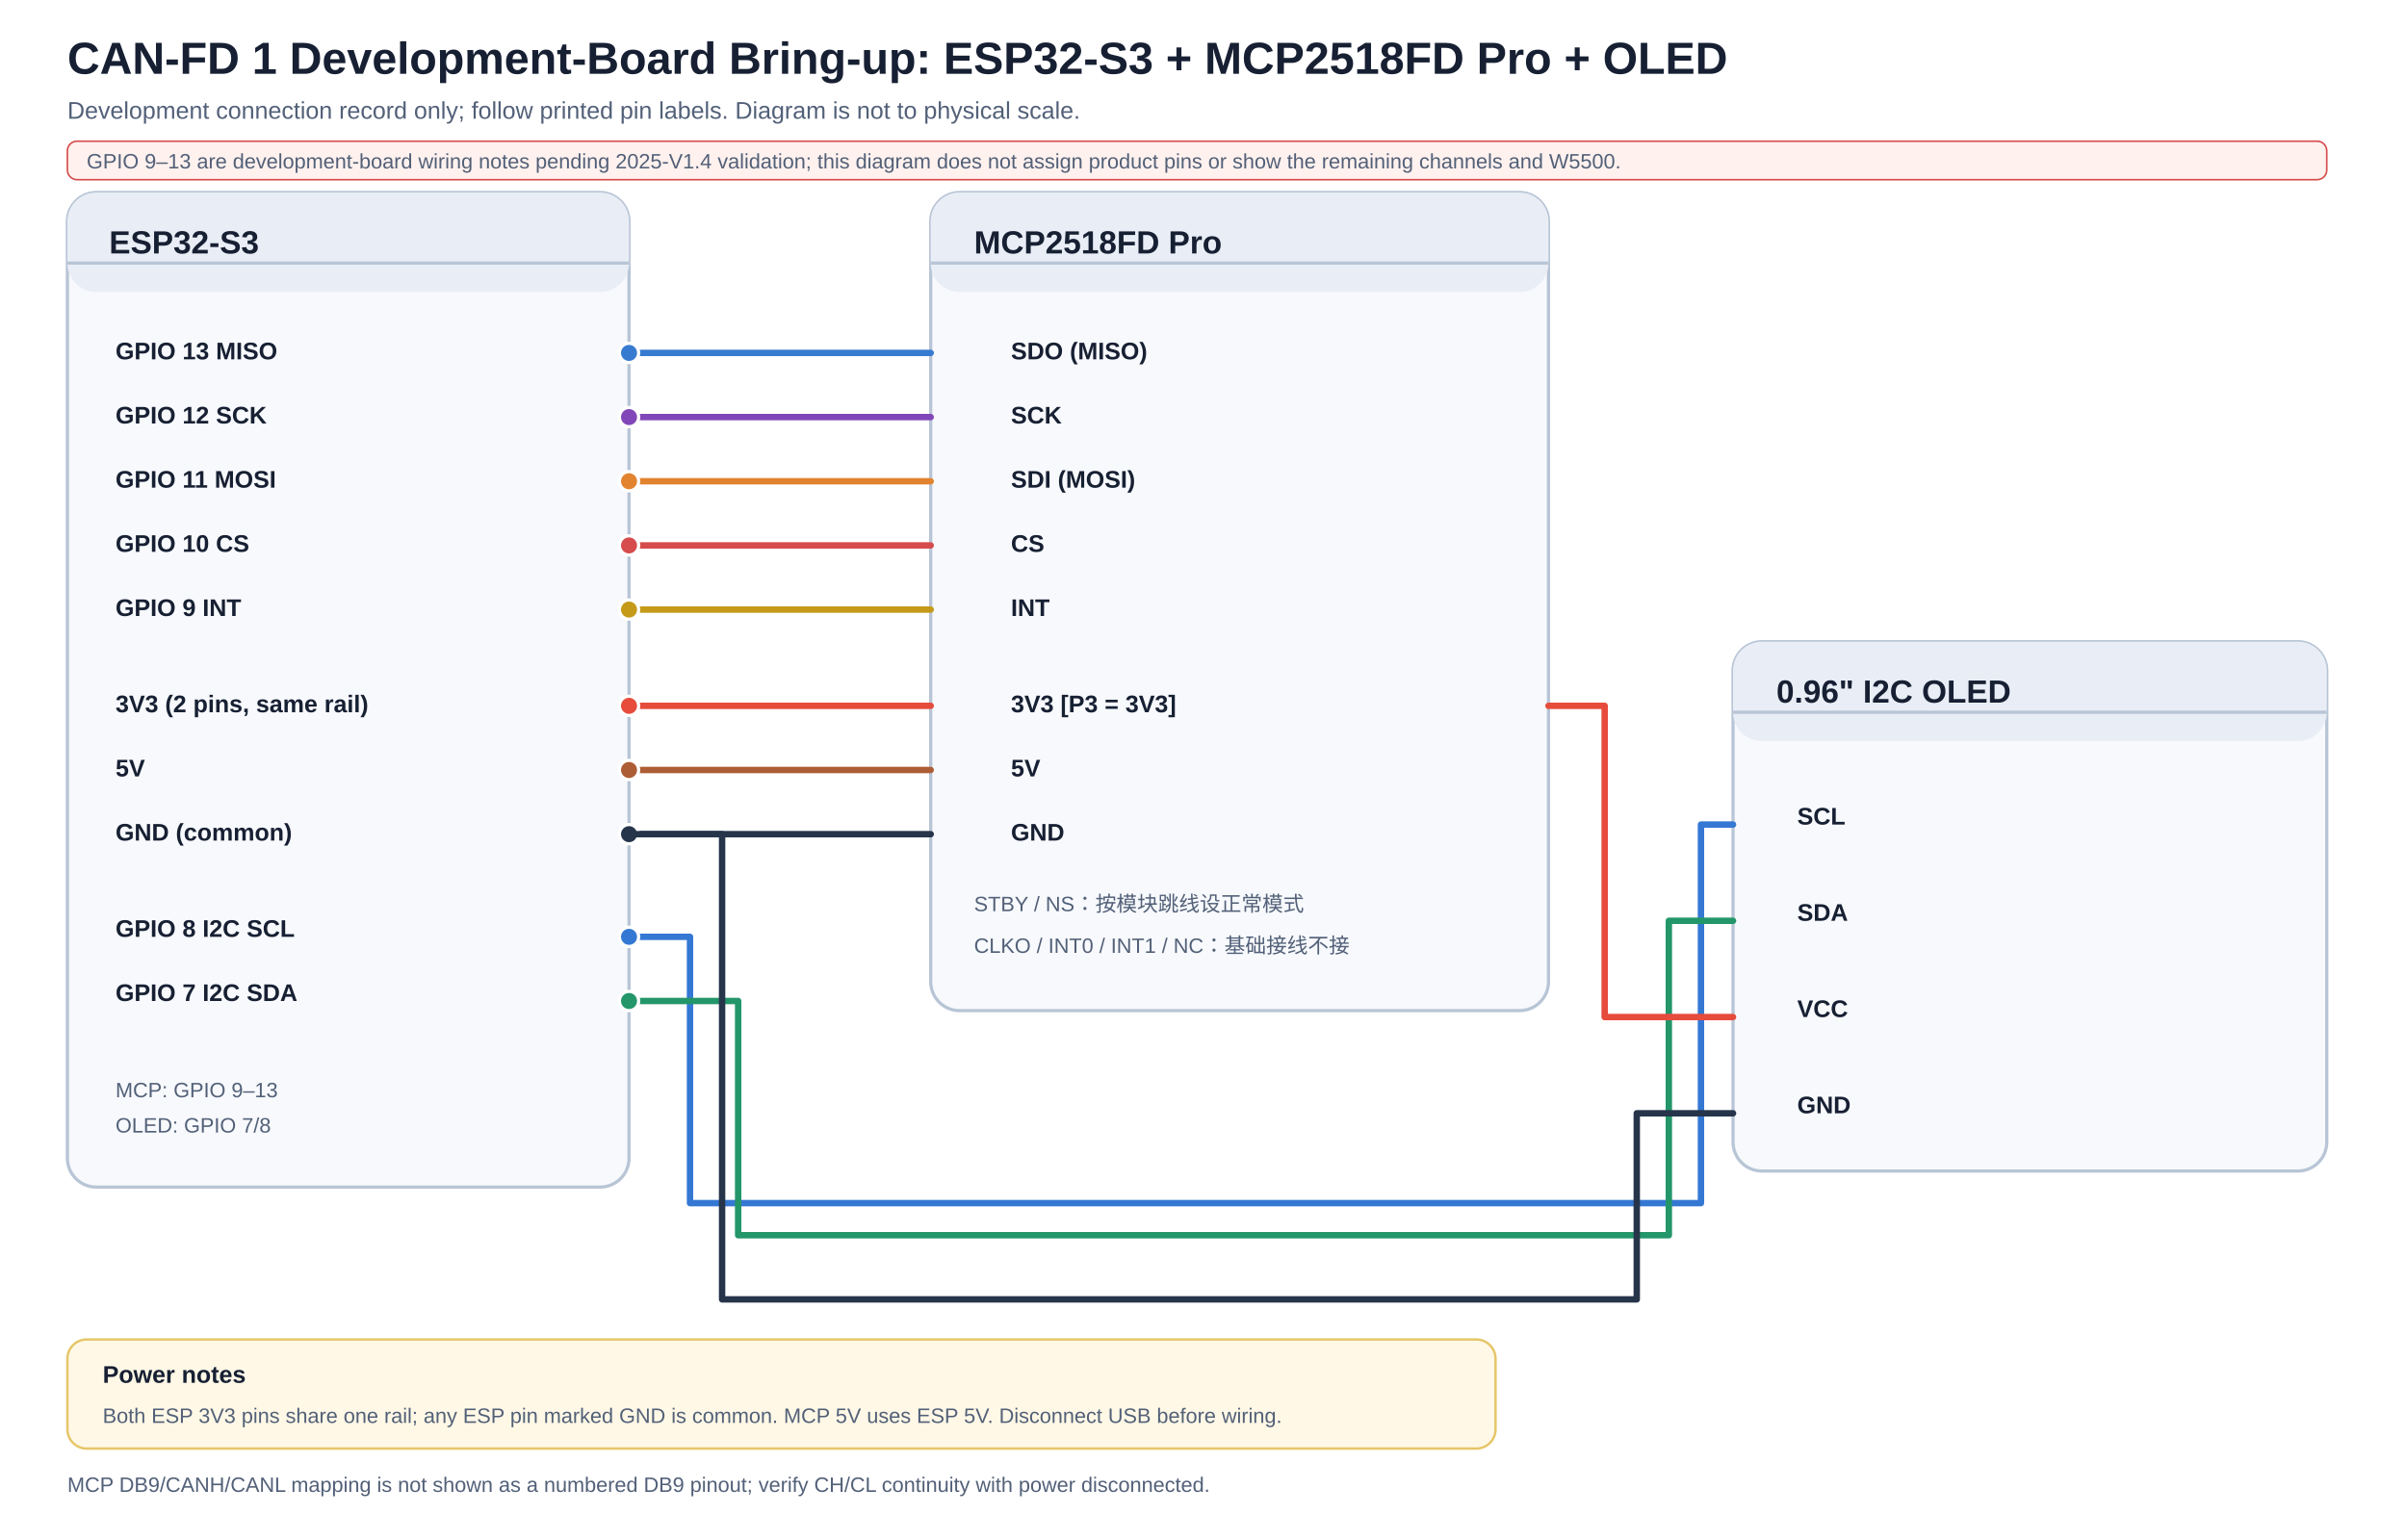
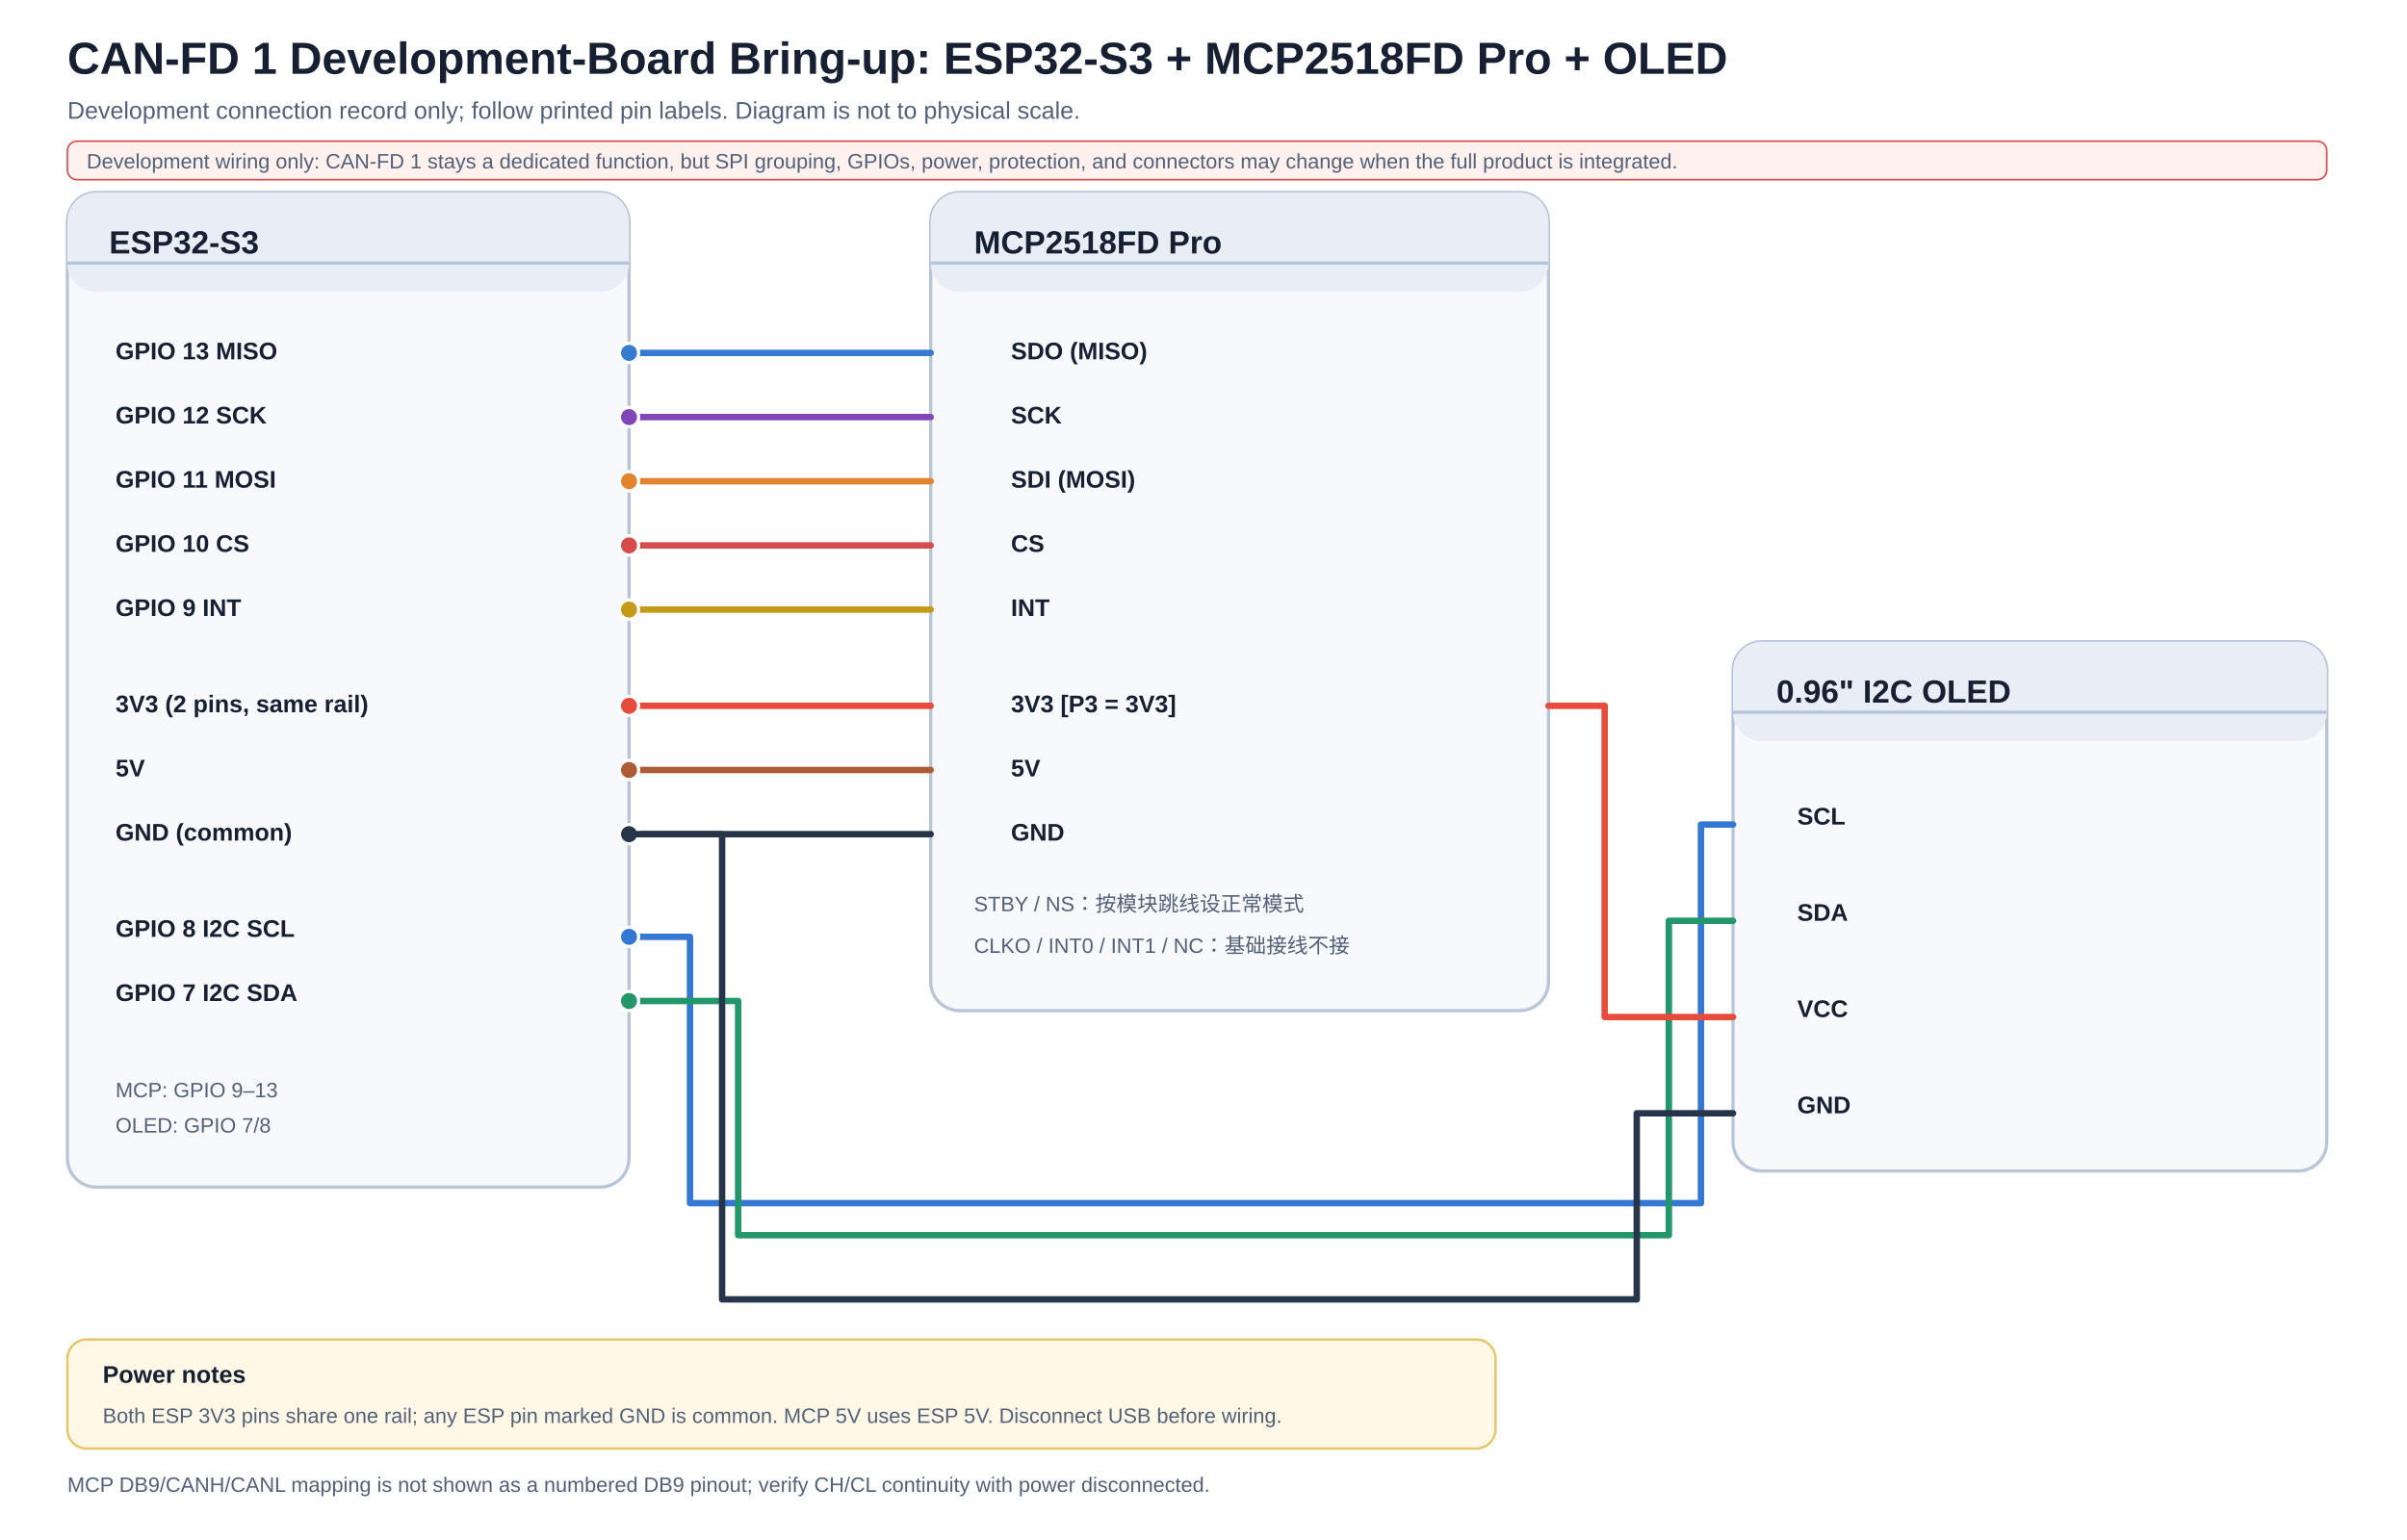
<svg xmlns="http://www.w3.org/2000/svg" width="1500" height="960" viewBox="0 0 1500 960" role="img" aria-labelledby="title description">
  <style>
    text { font-family: Arial, sans-serif; fill: #172033; }
    .title { font-size: 28px; font-weight: 700; }
    .subtitle { font-size: 15px; fill: #526078; }
    .head { font-size: 20px; font-weight: 700; }
    .label { font-size: 15px; font-weight: 600; }
    .small { font-size: 13px; fill: #526078; }
    .card { fill: #f7f9fc; stroke: #b8c5d6; stroke-width: 2; }
    .header { fill: #e9eef6; }
    .wire { fill: none; stroke-width: 4; stroke-linecap: round; stroke-linejoin: round; }
    .dot { stroke: #fff; stroke-width: 2; }
  </style>
  <rect width="1500" height="960" fill="#ffffff" />
  <text x="42" y="46" class="title">CAN-FD 1 Development-Board Bring-up: ESP32-S3 + MCP2518FD Pro + OLED</text>
  <text x="42" y="74" class="subtitle">Development connection record only; follow printed pin labels. Diagram is not to physical scale.</text>
  <rect x="42" y="88" width="1408" height="24" rx="6" fill="#fff1ee" stroke="#d64c4c" stroke-width="1" />
-   <text x="54" y="105" class="small">GPIO 9–13 are development-board wiring notes pending 2025-V1.4 validation; this diagram does not assign product pins or show the remaining channels and W5500.</text>
+   <text x="54" y="105" class="small">Development wiring only: CAN-FD 1 stays a dedicated function, but SPI grouping, GPIOs, power, protection, and connectors may change when the full product is integrated.</text>
  <rect x="42" y="120" width="350" height="620" rx="18" class="card" />
  <rect x="42" y="120" width="350" height="62" rx="18" class="header" />
  <path d="M42 164 H392" stroke="#b8c5d6" stroke-width="2" />
  <text x="68" y="158" class="head">ESP32-S3</text>
  <text x="72" y="224" class="label">GPIO 13  MISO</text>
  <text x="72" y="264" class="label">GPIO 12  SCK</text>
  <text x="72" y="304" class="label">GPIO 11  MOSI</text>
  <text x="72" y="344" class="label">GPIO 10  CS</text>
  <text x="72" y="384" class="label">GPIO 9   INT</text>
  <text x="72" y="444" class="label">3V3 (2 pins, same rail)</text>
  <text x="72" y="484" class="label">5V</text>
  <text x="72" y="524" class="label">GND (common)</text>
  <text x="72" y="584" class="label">GPIO 8   I2C SCL</text>
  <text x="72" y="624" class="label">GPIO 7   I2C SDA</text>
  <text x="72" y="684" class="small">MCP: GPIO 9–13</text>
  <text x="72" y="706" class="small">OLED: GPIO 7/8</text>
  <rect x="580" y="120" width="385" height="510" rx="18" class="card" />
  <rect x="580" y="120" width="385" height="62" rx="18" class="header" />
  <path d="M580 164 H965" stroke="#b8c5d6" stroke-width="2" />
  <text x="607" y="158" class="head">MCP2518FD Pro</text>
  <text x="630" y="224" class="label">SDO (MISO)</text>
  <text x="630" y="264" class="label">SCK</text>
  <text x="630" y="304" class="label">SDI (MOSI)</text>
  <text x="630" y="344" class="label">CS</text>
  <text x="630" y="384" class="label">INT</text>
  <text x="630" y="444" class="label">3V3  [P3 = 3V3]</text>
  <text x="630" y="484" class="label">5V</text>
  <text x="630" y="524" class="label">GND</text>
  <text x="607" y="568" class="small">STBY / NS：按模块跳线设正常模式</text>
  <text x="607" y="594" class="small">CLKO / INT0 / INT1 / NC：基础接线不接</text>
  <rect x="1080" y="400" width="370" height="330" rx="18" class="card" />
  <rect x="1080" y="400" width="370" height="62" rx="18" class="header" />
  <path d="M1080 444 H1450" stroke="#b8c5d6" stroke-width="2" />
  <text x="1107" y="438" class="head">0.96" I2C OLED</text>
  <text x="1120" y="514" class="label">SCL</text>
  <text x="1120" y="574" class="label">SDA</text>
  <text x="1120" y="634" class="label">VCC</text>
  <text x="1120" y="694" class="label">GND</text>
  <path d="M392 220 H580" class="wire" stroke="#377bd1" />
  <path d="M392 260 H580" class="wire" stroke="#8147b8" />
  <path d="M392 300 H580" class="wire" stroke="#e2832f" />
  <path d="M392 340 H580" class="wire" stroke="#d64c4c" />
  <path d="M392 380 H580" class="wire" stroke="#c49a18" />
  <path d="M392 440 H580" class="wire" stroke="#e64b3c" />
  <path d="M392 480 H580" class="wire" stroke="#ad5d35" />
  <path d="M392 520 H580" class="wire" stroke="#26354a" />
  <circle cx="392" cy="220" r="6" class="dot" fill="#377bd1" />
  <circle cx="392" cy="260" r="6" class="dot" fill="#8147b8" />
  <circle cx="392" cy="300" r="6" class="dot" fill="#e2832f" />
  <circle cx="392" cy="340" r="6" class="dot" fill="#d64c4c" />
  <circle cx="392" cy="380" r="6" class="dot" fill="#c49a18" />
  <circle cx="392" cy="440" r="6" class="dot" fill="#e64b3c" />
  <circle cx="392" cy="480" r="6" class="dot" fill="#ad5d35" />
  <circle cx="392" cy="520" r="6" class="dot" fill="#26354a" />
  <path d="M392 584 H430 V750 H1060 V514 H1080" class="wire" stroke="#3578d4" />
  <path d="M392 624 H460 V770 H1040 V574 H1080" class="wire" stroke="#23966a" />
  <path d="M965 440 H1000 V634 H1080" class="wire" stroke="#e64b3c" />
  <path d="M392 520 H450 V810 H1020 V694 H1080" class="wire" stroke="#26354a" />
  <circle cx="392" cy="584" r="6" class="dot" fill="#3578d4" />
  <circle cx="392" cy="624" r="6" class="dot" fill="#23966a" />
  <rect x="42" y="835" width="890" height="68" rx="12" fill="#fff8e6" stroke="#e6c66a" stroke-width="1.5" />
  <text x="64" y="862" class="label">Power notes</text>
  <text x="64" y="887" class="small">Both ESP 3V3 pins share one rail; any ESP pin marked GND is common. MCP 5V uses ESP 5V. Disconnect USB before wiring.</text>
  <text x="42" y="930" class="small">MCP DB9/CANH/CANL mapping is not shown as a numbered DB9 pinout; verify CH/CL continuity with power disconnected.</text>
</svg>
